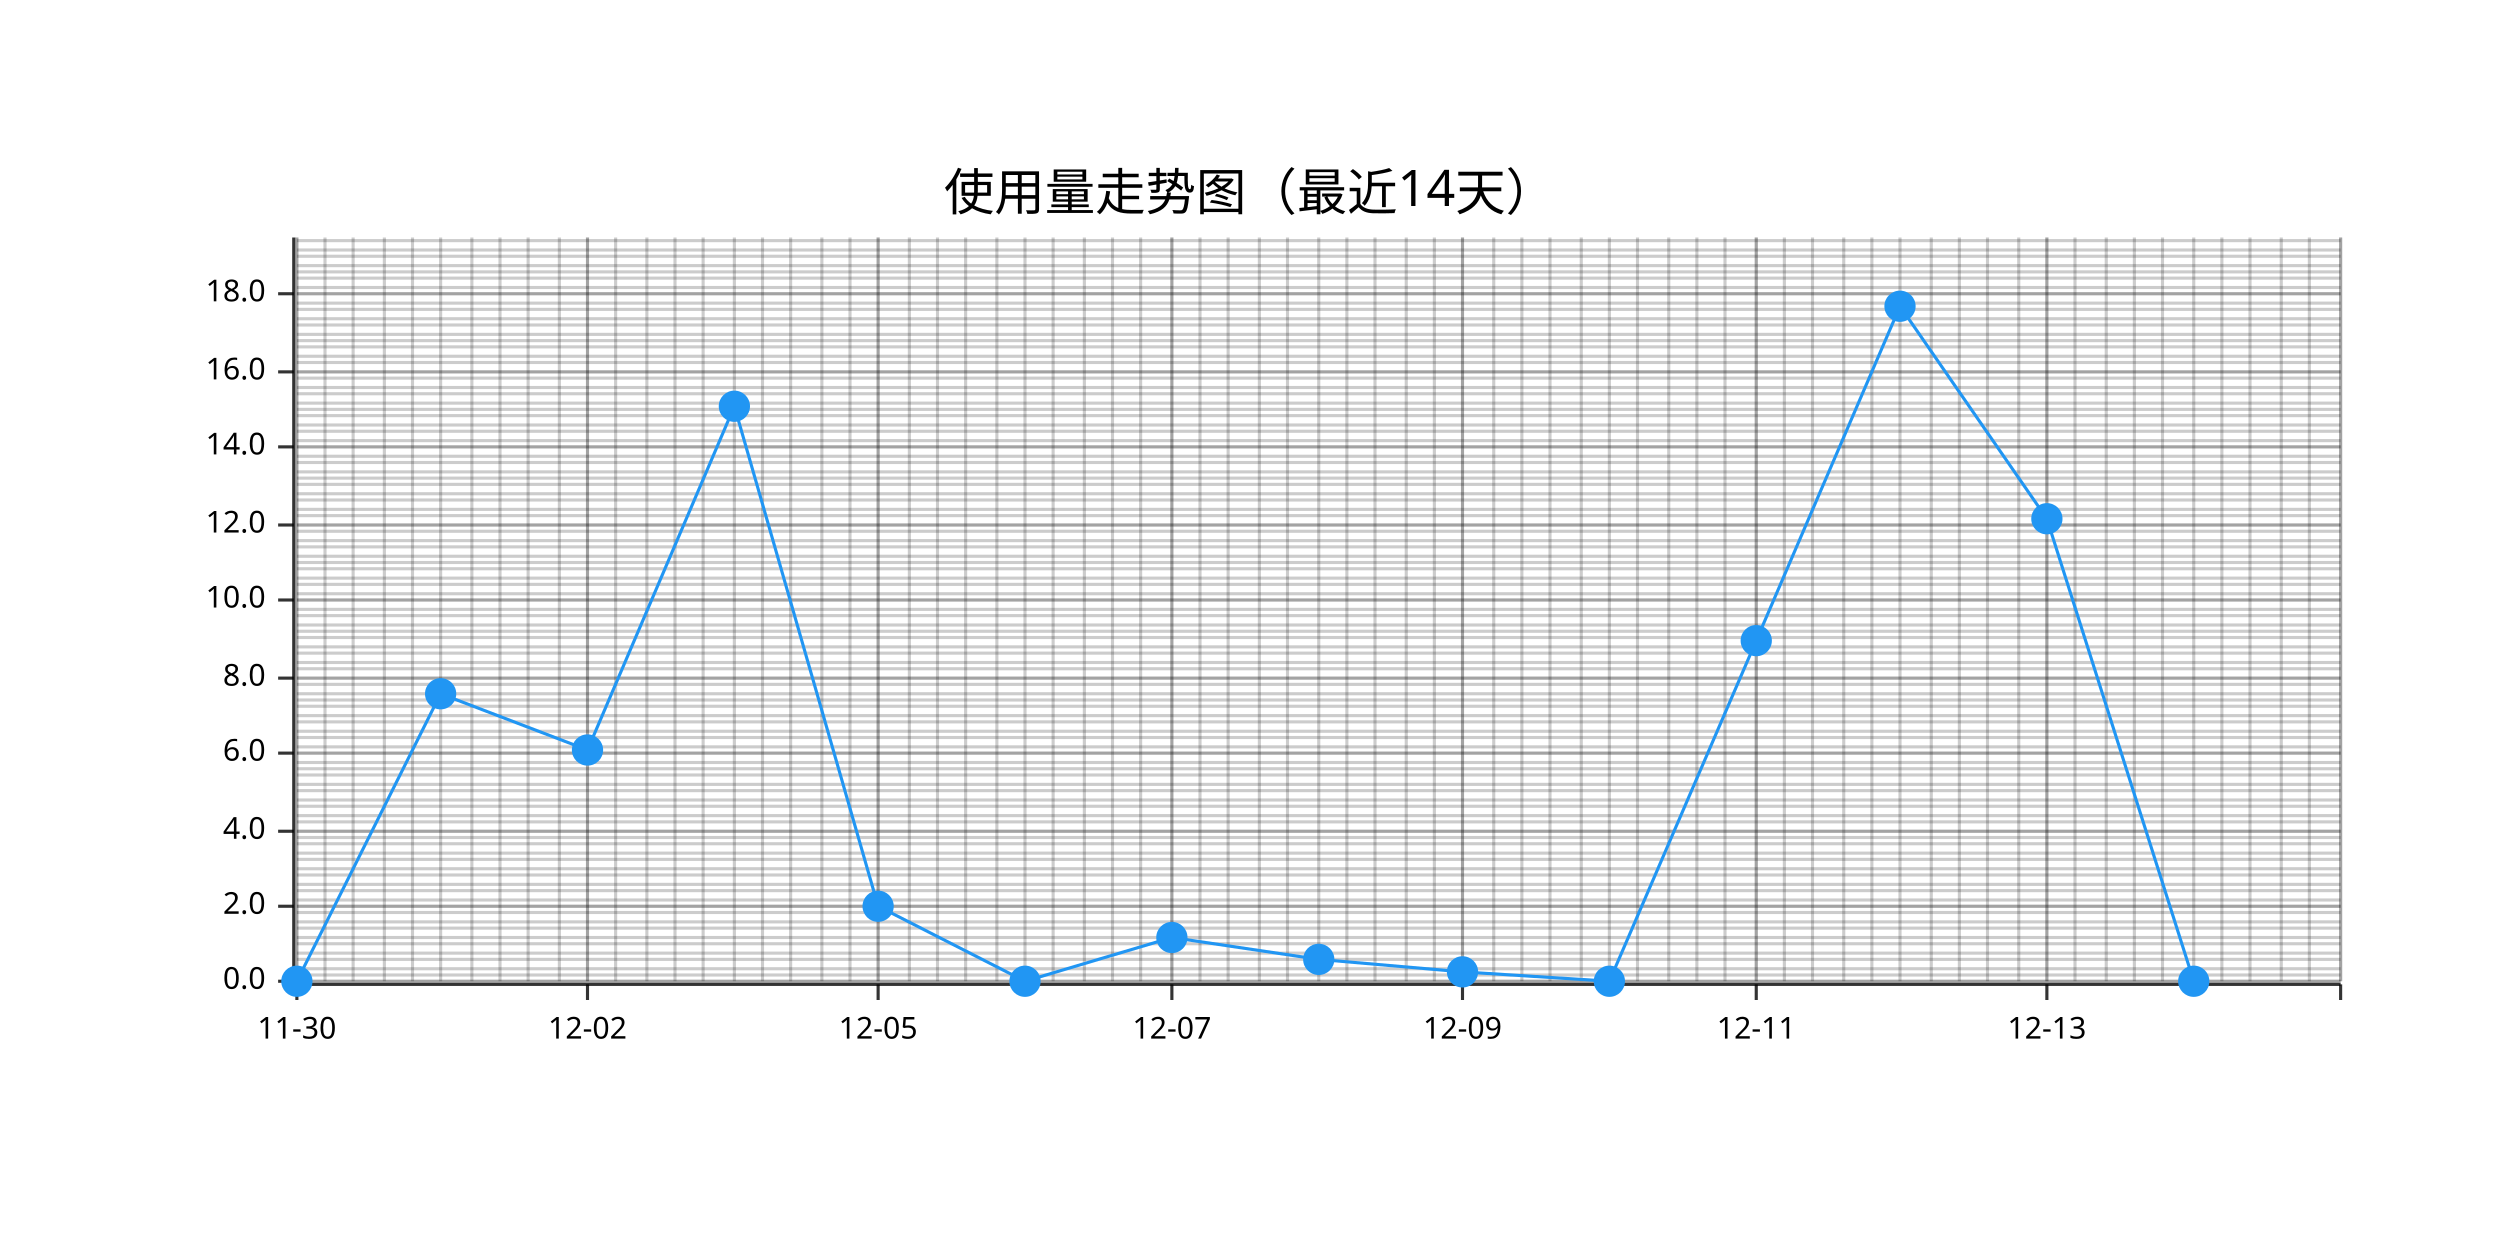
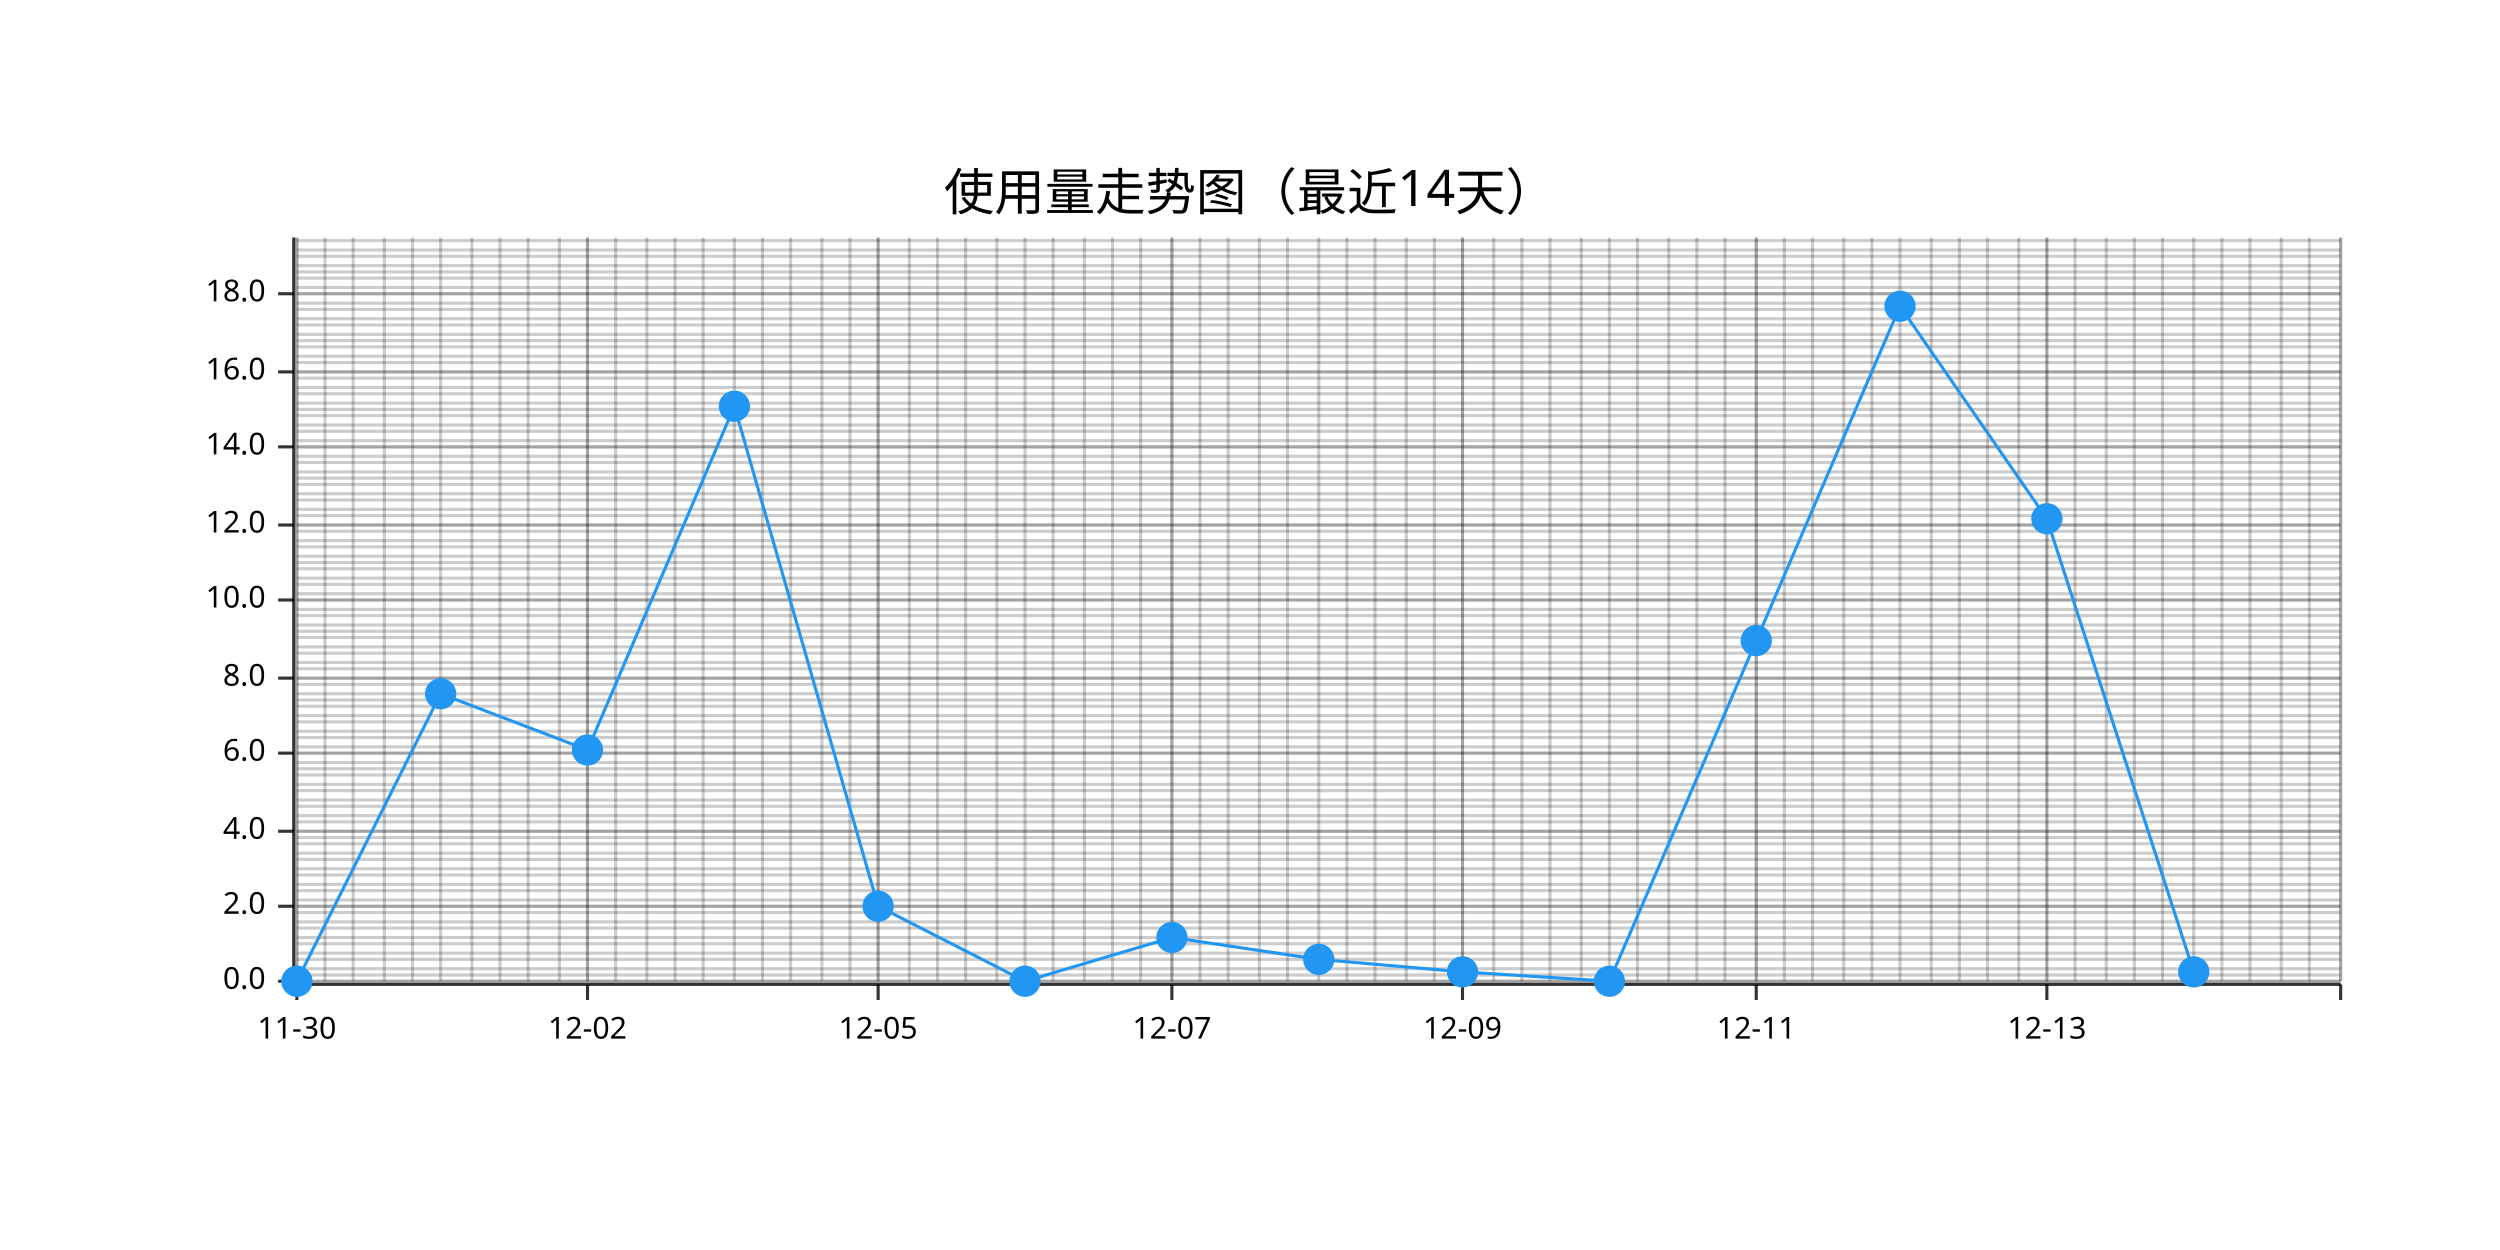
<svg xmlns="http://www.w3.org/2000/svg" width="800" height="400" viewBox="0 0 800 400">
  <rect x="0" y="0" width="800" height="400" opacity="1" fill="#FFFFFF" stroke="none" />
  <text x="400" y="55" dy="0.76em" text-anchor="middle" font-family="sans-serif" font-size="16.129" opacity="1" fill="#000000">
使用量走势图（最近14天）
</text>
  <line opacity="0.2" stroke="#000000" stroke-width="1" x1="95" y1="314" x2="95" y2="76" />
  <line opacity="0.2" stroke="#000000" stroke-width="1" x1="104" y1="314" x2="104" y2="76" />
  <line opacity="0.2" stroke="#000000" stroke-width="1" x1="113" y1="314" x2="113" y2="76" />
  <line opacity="0.2" stroke="#000000" stroke-width="1" x1="123" y1="314" x2="123" y2="76" />
  <line opacity="0.2" stroke="#000000" stroke-width="1" x1="132" y1="314" x2="132" y2="76" />
  <line opacity="0.2" stroke="#000000" stroke-width="1" x1="141" y1="314" x2="141" y2="76" />
  <line opacity="0.2" stroke="#000000" stroke-width="1" x1="151" y1="314" x2="151" y2="76" />
  <line opacity="0.2" stroke="#000000" stroke-width="1" x1="160" y1="314" x2="160" y2="76" />
  <line opacity="0.2" stroke="#000000" stroke-width="1" x1="169" y1="314" x2="169" y2="76" />
  <line opacity="0.2" stroke="#000000" stroke-width="1" x1="179" y1="314" x2="179" y2="76" />
  <line opacity="0.2" stroke="#000000" stroke-width="1" x1="188" y1="314" x2="188" y2="76" />
  <line opacity="0.2" stroke="#000000" stroke-width="1" x1="197" y1="314" x2="197" y2="76" />
  <line opacity="0.2" stroke="#000000" stroke-width="1" x1="207" y1="314" x2="207" y2="76" />
  <line opacity="0.2" stroke="#000000" stroke-width="1" x1="216" y1="314" x2="216" y2="76" />
  <line opacity="0.2" stroke="#000000" stroke-width="1" x1="225" y1="314" x2="225" y2="76" />
  <line opacity="0.2" stroke="#000000" stroke-width="1" x1="235" y1="314" x2="235" y2="76" />
  <line opacity="0.2" stroke="#000000" stroke-width="1" x1="244" y1="314" x2="244" y2="76" />
  <line opacity="0.2" stroke="#000000" stroke-width="1" x1="253" y1="314" x2="253" y2="76" />
  <line opacity="0.2" stroke="#000000" stroke-width="1" x1="263" y1="314" x2="263" y2="76" />
  <line opacity="0.2" stroke="#000000" stroke-width="1" x1="272" y1="314" x2="272" y2="76" />
  <line opacity="0.2" stroke="#000000" stroke-width="1" x1="281" y1="314" x2="281" y2="76" />
  <line opacity="0.2" stroke="#000000" stroke-width="1" x1="291" y1="314" x2="291" y2="76" />
  <line opacity="0.2" stroke="#000000" stroke-width="1" x1="300" y1="314" x2="300" y2="76" />
  <line opacity="0.2" stroke="#000000" stroke-width="1" x1="309" y1="314" x2="309" y2="76" />
  <line opacity="0.2" stroke="#000000" stroke-width="1" x1="319" y1="314" x2="319" y2="76" />
  <line opacity="0.2" stroke="#000000" stroke-width="1" x1="328" y1="314" x2="328" y2="76" />
  <line opacity="0.2" stroke="#000000" stroke-width="1" x1="337" y1="314" x2="337" y2="76" />
  <line opacity="0.2" stroke="#000000" stroke-width="1" x1="347" y1="314" x2="347" y2="76" />
  <line opacity="0.2" stroke="#000000" stroke-width="1" x1="356" y1="314" x2="356" y2="76" />
  <line opacity="0.2" stroke="#000000" stroke-width="1" x1="365" y1="314" x2="365" y2="76" />
  <line opacity="0.2" stroke="#000000" stroke-width="1" x1="375" y1="314" x2="375" y2="76" />
  <line opacity="0.2" stroke="#000000" stroke-width="1" x1="384" y1="314" x2="384" y2="76" />
  <line opacity="0.2" stroke="#000000" stroke-width="1" x1="393" y1="314" x2="393" y2="76" />
  <line opacity="0.2" stroke="#000000" stroke-width="1" x1="403" y1="314" x2="403" y2="76" />
  <line opacity="0.2" stroke="#000000" stroke-width="1" x1="412" y1="314" x2="412" y2="76" />
  <line opacity="0.2" stroke="#000000" stroke-width="1" x1="422" y1="314" x2="422" y2="76" />
  <line opacity="0.2" stroke="#000000" stroke-width="1" x1="431" y1="314" x2="431" y2="76" />
  <line opacity="0.2" stroke="#000000" stroke-width="1" x1="440" y1="314" x2="440" y2="76" />
  <line opacity="0.2" stroke="#000000" stroke-width="1" x1="450" y1="314" x2="450" y2="76" />
  <line opacity="0.2" stroke="#000000" stroke-width="1" x1="459" y1="314" x2="459" y2="76" />
  <line opacity="0.2" stroke="#000000" stroke-width="1" x1="468" y1="314" x2="468" y2="76" />
  <line opacity="0.2" stroke="#000000" stroke-width="1" x1="478" y1="314" x2="478" y2="76" />
  <line opacity="0.2" stroke="#000000" stroke-width="1" x1="487" y1="314" x2="487" y2="76" />
  <line opacity="0.2" stroke="#000000" stroke-width="1" x1="496" y1="314" x2="496" y2="76" />
  <line opacity="0.2" stroke="#000000" stroke-width="1" x1="506" y1="314" x2="506" y2="76" />
  <line opacity="0.2" stroke="#000000" stroke-width="1" x1="515" y1="314" x2="515" y2="76" />
  <line opacity="0.2" stroke="#000000" stroke-width="1" x1="524" y1="314" x2="524" y2="76" />
  <line opacity="0.2" stroke="#000000" stroke-width="1" x1="534" y1="314" x2="534" y2="76" />
  <line opacity="0.2" stroke="#000000" stroke-width="1" x1="543" y1="314" x2="543" y2="76" />
  <line opacity="0.2" stroke="#000000" stroke-width="1" x1="552" y1="314" x2="552" y2="76" />
  <line opacity="0.2" stroke="#000000" stroke-width="1" x1="562" y1="314" x2="562" y2="76" />
  <line opacity="0.2" stroke="#000000" stroke-width="1" x1="571" y1="314" x2="571" y2="76" />
  <line opacity="0.2" stroke="#000000" stroke-width="1" x1="580" y1="314" x2="580" y2="76" />
  <line opacity="0.2" stroke="#000000" stroke-width="1" x1="590" y1="314" x2="590" y2="76" />
  <line opacity="0.2" stroke="#000000" stroke-width="1" x1="599" y1="314" x2="599" y2="76" />
  <line opacity="0.2" stroke="#000000" stroke-width="1" x1="608" y1="314" x2="608" y2="76" />
  <line opacity="0.2" stroke="#000000" stroke-width="1" x1="618" y1="314" x2="618" y2="76" />
  <line opacity="0.2" stroke="#000000" stroke-width="1" x1="627" y1="314" x2="627" y2="76" />
  <line opacity="0.2" stroke="#000000" stroke-width="1" x1="636" y1="314" x2="636" y2="76" />
  <line opacity="0.2" stroke="#000000" stroke-width="1" x1="646" y1="314" x2="646" y2="76" />
  <line opacity="0.2" stroke="#000000" stroke-width="1" x1="655" y1="314" x2="655" y2="76" />
  <line opacity="0.2" stroke="#000000" stroke-width="1" x1="664" y1="314" x2="664" y2="76" />
  <line opacity="0.2" stroke="#000000" stroke-width="1" x1="674" y1="314" x2="674" y2="76" />
  <line opacity="0.2" stroke="#000000" stroke-width="1" x1="683" y1="314" x2="683" y2="76" />
  <line opacity="0.2" stroke="#000000" stroke-width="1" x1="692" y1="314" x2="692" y2="76" />
  <line opacity="0.2" stroke="#000000" stroke-width="1" x1="702" y1="314" x2="702" y2="76" />
  <line opacity="0.2" stroke="#000000" stroke-width="1" x1="711" y1="314" x2="711" y2="76" />
  <line opacity="0.2" stroke="#000000" stroke-width="1" x1="720" y1="314" x2="720" y2="76" />
  <line opacity="0.2" stroke="#000000" stroke-width="1" x1="730" y1="314" x2="730" y2="76" />
  <line opacity="0.2" stroke="#000000" stroke-width="1" x1="739" y1="314" x2="739" y2="76" />
  <line opacity="0.2" stroke="#000000" stroke-width="1" x1="749" y1="314" x2="749" y2="76" />
  <line opacity="0.2" stroke="#000000" stroke-width="1" x1="95" y1="314" x2="749" y2="314" />
  <line opacity="0.2" stroke="#000000" stroke-width="1" x1="95" y1="312" x2="749" y2="312" />
  <line opacity="0.2" stroke="#000000" stroke-width="1" x1="95" y1="310" x2="749" y2="310" />
  <line opacity="0.2" stroke="#000000" stroke-width="1" x1="95" y1="307" x2="749" y2="307" />
  <line opacity="0.2" stroke="#000000" stroke-width="1" x1="95" y1="305" x2="749" y2="305" />
  <line opacity="0.2" stroke="#000000" stroke-width="1" x1="95" y1="302" x2="749" y2="302" />
  <line opacity="0.2" stroke="#000000" stroke-width="1" x1="95" y1="300" x2="749" y2="300" />
  <line opacity="0.2" stroke="#000000" stroke-width="1" x1="95" y1="297" x2="749" y2="297" />
  <line opacity="0.2" stroke="#000000" stroke-width="1" x1="95" y1="295" x2="749" y2="295" />
  <line opacity="0.2" stroke="#000000" stroke-width="1" x1="95" y1="292" x2="749" y2="292" />
  <line opacity="0.2" stroke="#000000" stroke-width="1" x1="95" y1="290" x2="749" y2="290" />
  <line opacity="0.2" stroke="#000000" stroke-width="1" x1="95" y1="288" x2="749" y2="288" />
  <line opacity="0.2" stroke="#000000" stroke-width="1" x1="95" y1="285" x2="749" y2="285" />
  <line opacity="0.2" stroke="#000000" stroke-width="1" x1="95" y1="283" x2="749" y2="283" />
  <line opacity="0.2" stroke="#000000" stroke-width="1" x1="95" y1="280" x2="749" y2="280" />
  <line opacity="0.2" stroke="#000000" stroke-width="1" x1="95" y1="278" x2="749" y2="278" />
  <line opacity="0.2" stroke="#000000" stroke-width="1" x1="95" y1="275" x2="749" y2="275" />
  <line opacity="0.2" stroke="#000000" stroke-width="1" x1="95" y1="273" x2="749" y2="273" />
  <line opacity="0.2" stroke="#000000" stroke-width="1" x1="95" y1="270" x2="749" y2="270" />
  <line opacity="0.2" stroke="#000000" stroke-width="1" x1="95" y1="268" x2="749" y2="268" />
  <line opacity="0.2" stroke="#000000" stroke-width="1" x1="95" y1="266" x2="749" y2="266" />
  <line opacity="0.2" stroke="#000000" stroke-width="1" x1="95" y1="263" x2="749" y2="263" />
  <line opacity="0.2" stroke="#000000" stroke-width="1" x1="95" y1="261" x2="749" y2="261" />
  <line opacity="0.2" stroke="#000000" stroke-width="1" x1="95" y1="258" x2="749" y2="258" />
  <line opacity="0.2" stroke="#000000" stroke-width="1" x1="95" y1="256" x2="749" y2="256" />
  <line opacity="0.2" stroke="#000000" stroke-width="1" x1="95" y1="253" x2="749" y2="253" />
  <line opacity="0.2" stroke="#000000" stroke-width="1" x1="95" y1="251" x2="749" y2="251" />
  <line opacity="0.2" stroke="#000000" stroke-width="1" x1="95" y1="248" x2="749" y2="248" />
  <line opacity="0.2" stroke="#000000" stroke-width="1" x1="95" y1="246" x2="749" y2="246" />
  <line opacity="0.2" stroke="#000000" stroke-width="1" x1="95" y1="244" x2="749" y2="244" />
  <line opacity="0.2" stroke="#000000" stroke-width="1" x1="95" y1="241" x2="749" y2="241" />
  <line opacity="0.2" stroke="#000000" stroke-width="1" x1="95" y1="239" x2="749" y2="239" />
  <line opacity="0.2" stroke="#000000" stroke-width="1" x1="95" y1="236" x2="749" y2="236" />
  <line opacity="0.2" stroke="#000000" stroke-width="1" x1="95" y1="234" x2="749" y2="234" />
  <line opacity="0.2" stroke="#000000" stroke-width="1" x1="95" y1="231" x2="749" y2="231" />
  <line opacity="0.2" stroke="#000000" stroke-width="1" x1="95" y1="229" x2="749" y2="229" />
  <line opacity="0.2" stroke="#000000" stroke-width="1" x1="95" y1="226" x2="749" y2="226" />
  <line opacity="0.2" stroke="#000000" stroke-width="1" x1="95" y1="224" x2="749" y2="224" />
  <line opacity="0.2" stroke="#000000" stroke-width="1" x1="95" y1="222" x2="749" y2="222" />
  <line opacity="0.2" stroke="#000000" stroke-width="1" x1="95" y1="219" x2="749" y2="219" />
  <line opacity="0.2" stroke="#000000" stroke-width="1" x1="95" y1="217" x2="749" y2="217" />
  <line opacity="0.2" stroke="#000000" stroke-width="1" x1="95" y1="214" x2="749" y2="214" />
  <line opacity="0.2" stroke="#000000" stroke-width="1" x1="95" y1="212" x2="749" y2="212" />
  <line opacity="0.2" stroke="#000000" stroke-width="1" x1="95" y1="209" x2="749" y2="209" />
  <line opacity="0.2" stroke="#000000" stroke-width="1" x1="95" y1="207" x2="749" y2="207" />
  <line opacity="0.2" stroke="#000000" stroke-width="1" x1="95" y1="204" x2="749" y2="204" />
  <line opacity="0.2" stroke="#000000" stroke-width="1" x1="95" y1="202" x2="749" y2="202" />
  <line opacity="0.2" stroke="#000000" stroke-width="1" x1="95" y1="200" x2="749" y2="200" />
  <line opacity="0.2" stroke="#000000" stroke-width="1" x1="95" y1="197" x2="749" y2="197" />
  <line opacity="0.2" stroke="#000000" stroke-width="1" x1="95" y1="195" x2="749" y2="195" />
  <line opacity="0.2" stroke="#000000" stroke-width="1" x1="95" y1="192" x2="749" y2="192" />
  <line opacity="0.2" stroke="#000000" stroke-width="1" x1="95" y1="190" x2="749" y2="190" />
  <line opacity="0.2" stroke="#000000" stroke-width="1" x1="95" y1="187" x2="749" y2="187" />
  <line opacity="0.2" stroke="#000000" stroke-width="1" x1="95" y1="185" x2="749" y2="185" />
  <line opacity="0.2" stroke="#000000" stroke-width="1" x1="95" y1="182" x2="749" y2="182" />
  <line opacity="0.2" stroke="#000000" stroke-width="1" x1="95" y1="180" x2="749" y2="180" />
  <line opacity="0.2" stroke="#000000" stroke-width="1" x1="95" y1="178" x2="749" y2="178" />
  <line opacity="0.2" stroke="#000000" stroke-width="1" x1="95" y1="175" x2="749" y2="175" />
  <line opacity="0.2" stroke="#000000" stroke-width="1" x1="95" y1="173" x2="749" y2="173" />
  <line opacity="0.2" stroke="#000000" stroke-width="1" x1="95" y1="170" x2="749" y2="170" />
  <line opacity="0.2" stroke="#000000" stroke-width="1" x1="95" y1="168" x2="749" y2="168" />
  <line opacity="0.2" stroke="#000000" stroke-width="1" x1="95" y1="165" x2="749" y2="165" />
  <line opacity="0.2" stroke="#000000" stroke-width="1" x1="95" y1="163" x2="749" y2="163" />
  <line opacity="0.2" stroke="#000000" stroke-width="1" x1="95" y1="160" x2="749" y2="160" />
  <line opacity="0.2" stroke="#000000" stroke-width="1" x1="95" y1="158" x2="749" y2="158" />
  <line opacity="0.2" stroke="#000000" stroke-width="1" x1="95" y1="155" x2="749" y2="155" />
  <line opacity="0.2" stroke="#000000" stroke-width="1" x1="95" y1="153" x2="749" y2="153" />
  <line opacity="0.2" stroke="#000000" stroke-width="1" x1="95" y1="151" x2="749" y2="151" />
  <line opacity="0.2" stroke="#000000" stroke-width="1" x1="95" y1="148" x2="749" y2="148" />
  <line opacity="0.2" stroke="#000000" stroke-width="1" x1="95" y1="146" x2="749" y2="146" />
  <line opacity="0.2" stroke="#000000" stroke-width="1" x1="95" y1="143" x2="749" y2="143" />
  <line opacity="0.2" stroke="#000000" stroke-width="1" x1="95" y1="141" x2="749" y2="141" />
  <line opacity="0.2" stroke="#000000" stroke-width="1" x1="95" y1="138" x2="749" y2="138" />
  <line opacity="0.2" stroke="#000000" stroke-width="1" x1="95" y1="136" x2="749" y2="136" />
  <line opacity="0.2" stroke="#000000" stroke-width="1" x1="95" y1="133" x2="749" y2="133" />
  <line opacity="0.2" stroke="#000000" stroke-width="1" x1="95" y1="131" x2="749" y2="131" />
  <line opacity="0.2" stroke="#000000" stroke-width="1" x1="95" y1="129" x2="749" y2="129" />
  <line opacity="0.2" stroke="#000000" stroke-width="1" x1="95" y1="126" x2="749" y2="126" />
  <line opacity="0.2" stroke="#000000" stroke-width="1" x1="95" y1="124" x2="749" y2="124" />
  <line opacity="0.2" stroke="#000000" stroke-width="1" x1="95" y1="121" x2="749" y2="121" />
  <line opacity="0.2" stroke="#000000" stroke-width="1" x1="95" y1="119" x2="749" y2="119" />
  <line opacity="0.2" stroke="#000000" stroke-width="1" x1="95" y1="116" x2="749" y2="116" />
  <line opacity="0.2" stroke="#000000" stroke-width="1" x1="95" y1="114" x2="749" y2="114" />
  <line opacity="0.2" stroke="#000000" stroke-width="1" x1="95" y1="111" x2="749" y2="111" />
  <line opacity="0.2" stroke="#000000" stroke-width="1" x1="95" y1="109" x2="749" y2="109" />
  <line opacity="0.2" stroke="#000000" stroke-width="1" x1="95" y1="107" x2="749" y2="107" />
  <line opacity="0.2" stroke="#000000" stroke-width="1" x1="95" y1="104" x2="749" y2="104" />
  <line opacity="0.2" stroke="#000000" stroke-width="1" x1="95" y1="102" x2="749" y2="102" />
  <line opacity="0.2" stroke="#000000" stroke-width="1" x1="95" y1="99" x2="749" y2="99" />
  <line opacity="0.2" stroke="#000000" stroke-width="1" x1="95" y1="97" x2="749" y2="97" />
  <line opacity="0.2" stroke="#000000" stroke-width="1" x1="95" y1="94" x2="749" y2="94" />
  <line opacity="0.2" stroke="#000000" stroke-width="1" x1="95" y1="92" x2="749" y2="92" />
  <line opacity="0.2" stroke="#000000" stroke-width="1" x1="95" y1="89" x2="749" y2="89" />
  <line opacity="0.2" stroke="#000000" stroke-width="1" x1="95" y1="87" x2="749" y2="87" />
  <line opacity="0.2" stroke="#000000" stroke-width="1" x1="95" y1="85" x2="749" y2="85" />
  <line opacity="0.2" stroke="#000000" stroke-width="1" x1="95" y1="82" x2="749" y2="82" />
  <line opacity="0.2" stroke="#000000" stroke-width="1" x1="95" y1="80" x2="749" y2="80" />
  <line opacity="0.2" stroke="#000000" stroke-width="1" x1="95" y1="77" x2="749" y2="77" />
  <line opacity="0.2" stroke="#000000" stroke-width="1" x1="95" y1="314" x2="95" y2="76" />
  <line opacity="0.2" stroke="#000000" stroke-width="1" x1="188" y1="314" x2="188" y2="76" />
  <line opacity="0.2" stroke="#000000" stroke-width="1" x1="281" y1="314" x2="281" y2="76" />
  <line opacity="0.2" stroke="#000000" stroke-width="1" x1="375" y1="314" x2="375" y2="76" />
  <line opacity="0.2" stroke="#000000" stroke-width="1" x1="468" y1="314" x2="468" y2="76" />
  <line opacity="0.2" stroke="#000000" stroke-width="1" x1="562" y1="314" x2="562" y2="76" />
  <line opacity="0.2" stroke="#000000" stroke-width="1" x1="655" y1="314" x2="655" y2="76" />
  <line opacity="0.2" stroke="#000000" stroke-width="1" x1="749" y1="314" x2="749" y2="76" />
  <line opacity="0.2" stroke="#000000" stroke-width="1" x1="95" y1="314" x2="749" y2="314" />
  <line opacity="0.2" stroke="#000000" stroke-width="1" x1="95" y1="290" x2="749" y2="290" />
  <line opacity="0.2" stroke="#000000" stroke-width="1" x1="95" y1="266" x2="749" y2="266" />
  <line opacity="0.2" stroke="#000000" stroke-width="1" x1="95" y1="241" x2="749" y2="241" />
  <line opacity="0.2" stroke="#000000" stroke-width="1" x1="95" y1="217" x2="749" y2="217" />
  <line opacity="0.2" stroke="#000000" stroke-width="1" x1="95" y1="192" x2="749" y2="192" />
  <line opacity="0.2" stroke="#000000" stroke-width="1" x1="95" y1="168" x2="749" y2="168" />
  <line opacity="0.2" stroke="#000000" stroke-width="1" x1="95" y1="143" x2="749" y2="143" />
  <line opacity="0.2" stroke="#000000" stroke-width="1" x1="95" y1="119" x2="749" y2="119" />
  <line opacity="0.2" stroke="#000000" stroke-width="1" x1="95" y1="94" x2="749" y2="94" />
  <polyline fill="none" opacity="0.8" stroke="#000000" stroke-width="1" points="94,76 94,314 " />
  <text x="85" y="314" dy="0.5ex" text-anchor="end" font-family="sans-serif" font-size="9.677" opacity="1" fill="#000000">
0.0
</text>
  <polyline fill="none" opacity="0.8" stroke="#000000" stroke-width="1" points="89,314 94,314 " />
  <text x="85" y="290" dy="0.5ex" text-anchor="end" font-family="sans-serif" font-size="9.677" opacity="1" fill="#000000">
2.0
</text>
  <polyline fill="none" opacity="0.8" stroke="#000000" stroke-width="1" points="89,290 94,290 " />
  <text x="85" y="266" dy="0.5ex" text-anchor="end" font-family="sans-serif" font-size="9.677" opacity="1" fill="#000000">
4.0
</text>
  <polyline fill="none" opacity="0.8" stroke="#000000" stroke-width="1" points="89,266 94,266 " />
  <text x="85" y="241" dy="0.5ex" text-anchor="end" font-family="sans-serif" font-size="9.677" opacity="1" fill="#000000">
6.0
</text>
  <polyline fill="none" opacity="0.8" stroke="#000000" stroke-width="1" points="89,241 94,241 " />
  <text x="85" y="217" dy="0.5ex" text-anchor="end" font-family="sans-serif" font-size="9.677" opacity="1" fill="#000000">
8.0
</text>
  <polyline fill="none" opacity="0.8" stroke="#000000" stroke-width="1" points="89,217 94,217 " />
  <text x="85" y="192" dy="0.5ex" text-anchor="end" font-family="sans-serif" font-size="9.677" opacity="1" fill="#000000">
10.0
</text>
  <polyline fill="none" opacity="0.8" stroke="#000000" stroke-width="1" points="89,192 94,192 " />
  <text x="85" y="168" dy="0.5ex" text-anchor="end" font-family="sans-serif" font-size="9.677" opacity="1" fill="#000000">
12.0
</text>
  <polyline fill="none" opacity="0.8" stroke="#000000" stroke-width="1" points="89,168 94,168 " />
  <text x="85" y="143" dy="0.5ex" text-anchor="end" font-family="sans-serif" font-size="9.677" opacity="1" fill="#000000">
14.0
</text>
  <polyline fill="none" opacity="0.8" stroke="#000000" stroke-width="1" points="89,143 94,143 " />
  <text x="85" y="119" dy="0.5ex" text-anchor="end" font-family="sans-serif" font-size="9.677" opacity="1" fill="#000000">
16.0
</text>
  <polyline fill="none" opacity="0.8" stroke="#000000" stroke-width="1" points="89,119 94,119 " />
  <text x="85" y="94" dy="0.5ex" text-anchor="end" font-family="sans-serif" font-size="9.677" opacity="1" fill="#000000">
18.0
</text>
  <polyline fill="none" opacity="0.8" stroke="#000000" stroke-width="1" points="89,94 94,94 " />
  <polyline fill="none" opacity="0.8" stroke="#000000" stroke-width="1" points="95,315 749,315 " />
  <text x="95" y="325" dy="0.76em" text-anchor="middle" font-family="sans-serif" font-size="9.677" opacity="1" fill="#000000">
11-30
</text>
  <polyline fill="none" opacity="0.8" stroke="#000000" stroke-width="1" points="95,315 95,320 " />
  <text x="188" y="325" dy="0.76em" text-anchor="middle" font-family="sans-serif" font-size="9.677" opacity="1" fill="#000000">
12-02
</text>
  <polyline fill="none" opacity="0.8" stroke="#000000" stroke-width="1" points="188,315 188,320 " />
  <text x="281" y="325" dy="0.76em" text-anchor="middle" font-family="sans-serif" font-size="9.677" opacity="1" fill="#000000">
12-05
</text>
  <polyline fill="none" opacity="0.8" stroke="#000000" stroke-width="1" points="281,315 281,320 " />
  <text x="375" y="325" dy="0.76em" text-anchor="middle" font-family="sans-serif" font-size="9.677" opacity="1" fill="#000000">
12-07
</text>
  <polyline fill="none" opacity="0.8" stroke="#000000" stroke-width="1" points="375,315 375,320 " />
  <text x="468" y="325" dy="0.76em" text-anchor="middle" font-family="sans-serif" font-size="9.677" opacity="1" fill="#000000">
12-09
</text>
  <polyline fill="none" opacity="0.8" stroke="#000000" stroke-width="1" points="468,315 468,320 " />
  <text x="562" y="325" dy="0.76em" text-anchor="middle" font-family="sans-serif" font-size="9.677" opacity="1" fill="#000000">
12-11
</text>
  <polyline fill="none" opacity="0.8" stroke="#000000" stroke-width="1" points="562,315 562,320 " />
  <text x="655" y="325" dy="0.76em" text-anchor="middle" font-family="sans-serif" font-size="9.677" opacity="1" fill="#000000">
12-13
</text>
  <polyline fill="none" opacity="0.8" stroke="#000000" stroke-width="1" points="655,315 655,320 " />
  <text x="749" y="325" dy="0.76em" text-anchor="middle" font-family="sans-serif" font-size="9.677" opacity="1" fill="#000000">

</text>
  <polyline fill="none" opacity="0.8" stroke="#000000" stroke-width="1" points="749,315 749,320 " />
-   <polyline fill="none" opacity="1" stroke="#2196F3" stroke-width="1" points="95,314 141,222 188,240 235,130 281,290 328,314 375,300 422,307 468,311 515,314 562,205 608,98 655,166 702,314 " />
+   <polyline fill="none" opacity="1" stroke="#2196F3" stroke-width="1" points="95,314 141,222 188,240 235,130 281,290 328,314 375,300 422,307 468,311 515,314 562,205 608,98 655,166 702,311 " />
  <circle cx="95" cy="314" r="5" opacity="1" fill="#2196F3" stroke="none" stroke-width="1" />
  <circle cx="141" cy="222" r="5" opacity="1" fill="#2196F3" stroke="none" stroke-width="1" />
  <circle cx="188" cy="240" r="5" opacity="1" fill="#2196F3" stroke="none" stroke-width="1" />
  <circle cx="235" cy="130" r="5" opacity="1" fill="#2196F3" stroke="none" stroke-width="1" />
  <circle cx="281" cy="290" r="5" opacity="1" fill="#2196F3" stroke="none" stroke-width="1" />
  <circle cx="328" cy="314" r="5" opacity="1" fill="#2196F3" stroke="none" stroke-width="1" />
  <circle cx="375" cy="300" r="5" opacity="1" fill="#2196F3" stroke="none" stroke-width="1" />
  <circle cx="422" cy="307" r="5" opacity="1" fill="#2196F3" stroke="none" stroke-width="1" />
  <circle cx="468" cy="311" r="5" opacity="1" fill="#2196F3" stroke="none" stroke-width="1" />
  <circle cx="515" cy="314" r="5" opacity="1" fill="#2196F3" stroke="none" stroke-width="1" />
  <circle cx="562" cy="205" r="5" opacity="1" fill="#2196F3" stroke="none" stroke-width="1" />
  <circle cx="608" cy="98" r="5" opacity="1" fill="#2196F3" stroke="none" stroke-width="1" />
  <circle cx="655" cy="166" r="5" opacity="1" fill="#2196F3" stroke="none" stroke-width="1" />
-   <circle cx="702" cy="314" r="5" opacity="1" fill="#2196F3" stroke="none" stroke-width="1" />
+   <circle cx="702" cy="311" r="5" opacity="1" fill="#2196F3" stroke="none" stroke-width="1" />
</svg>
